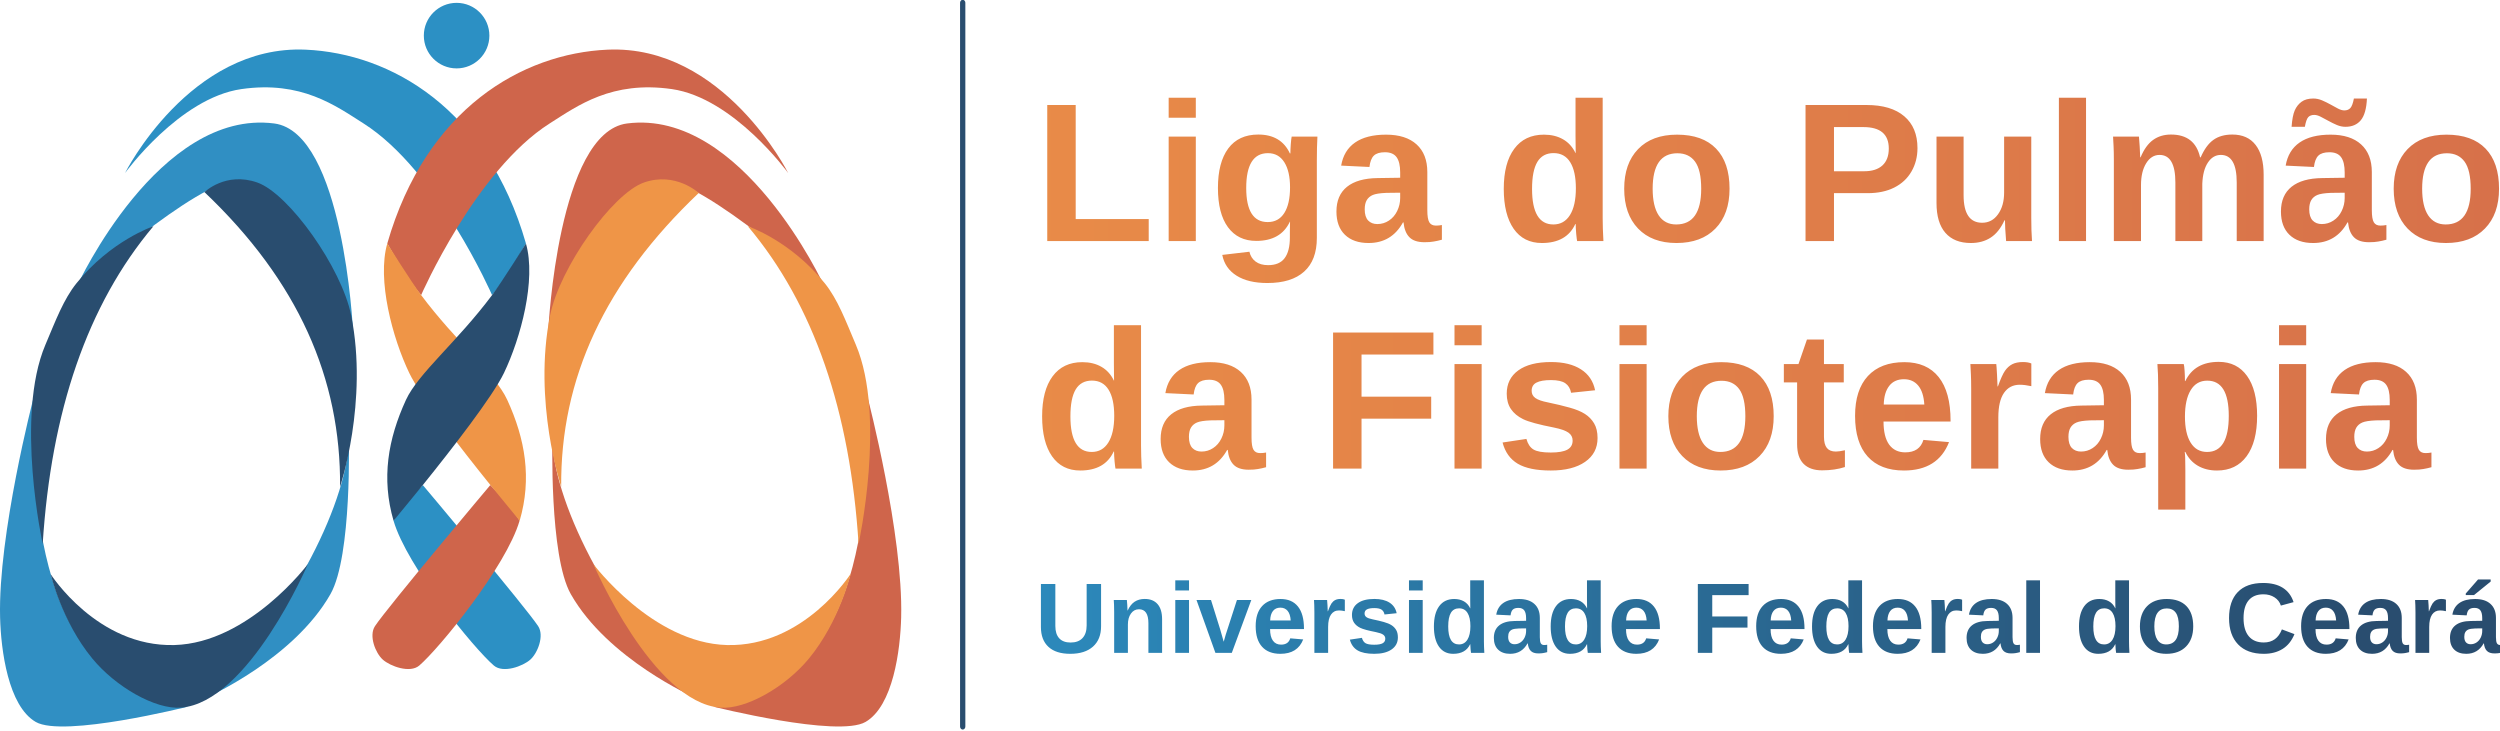
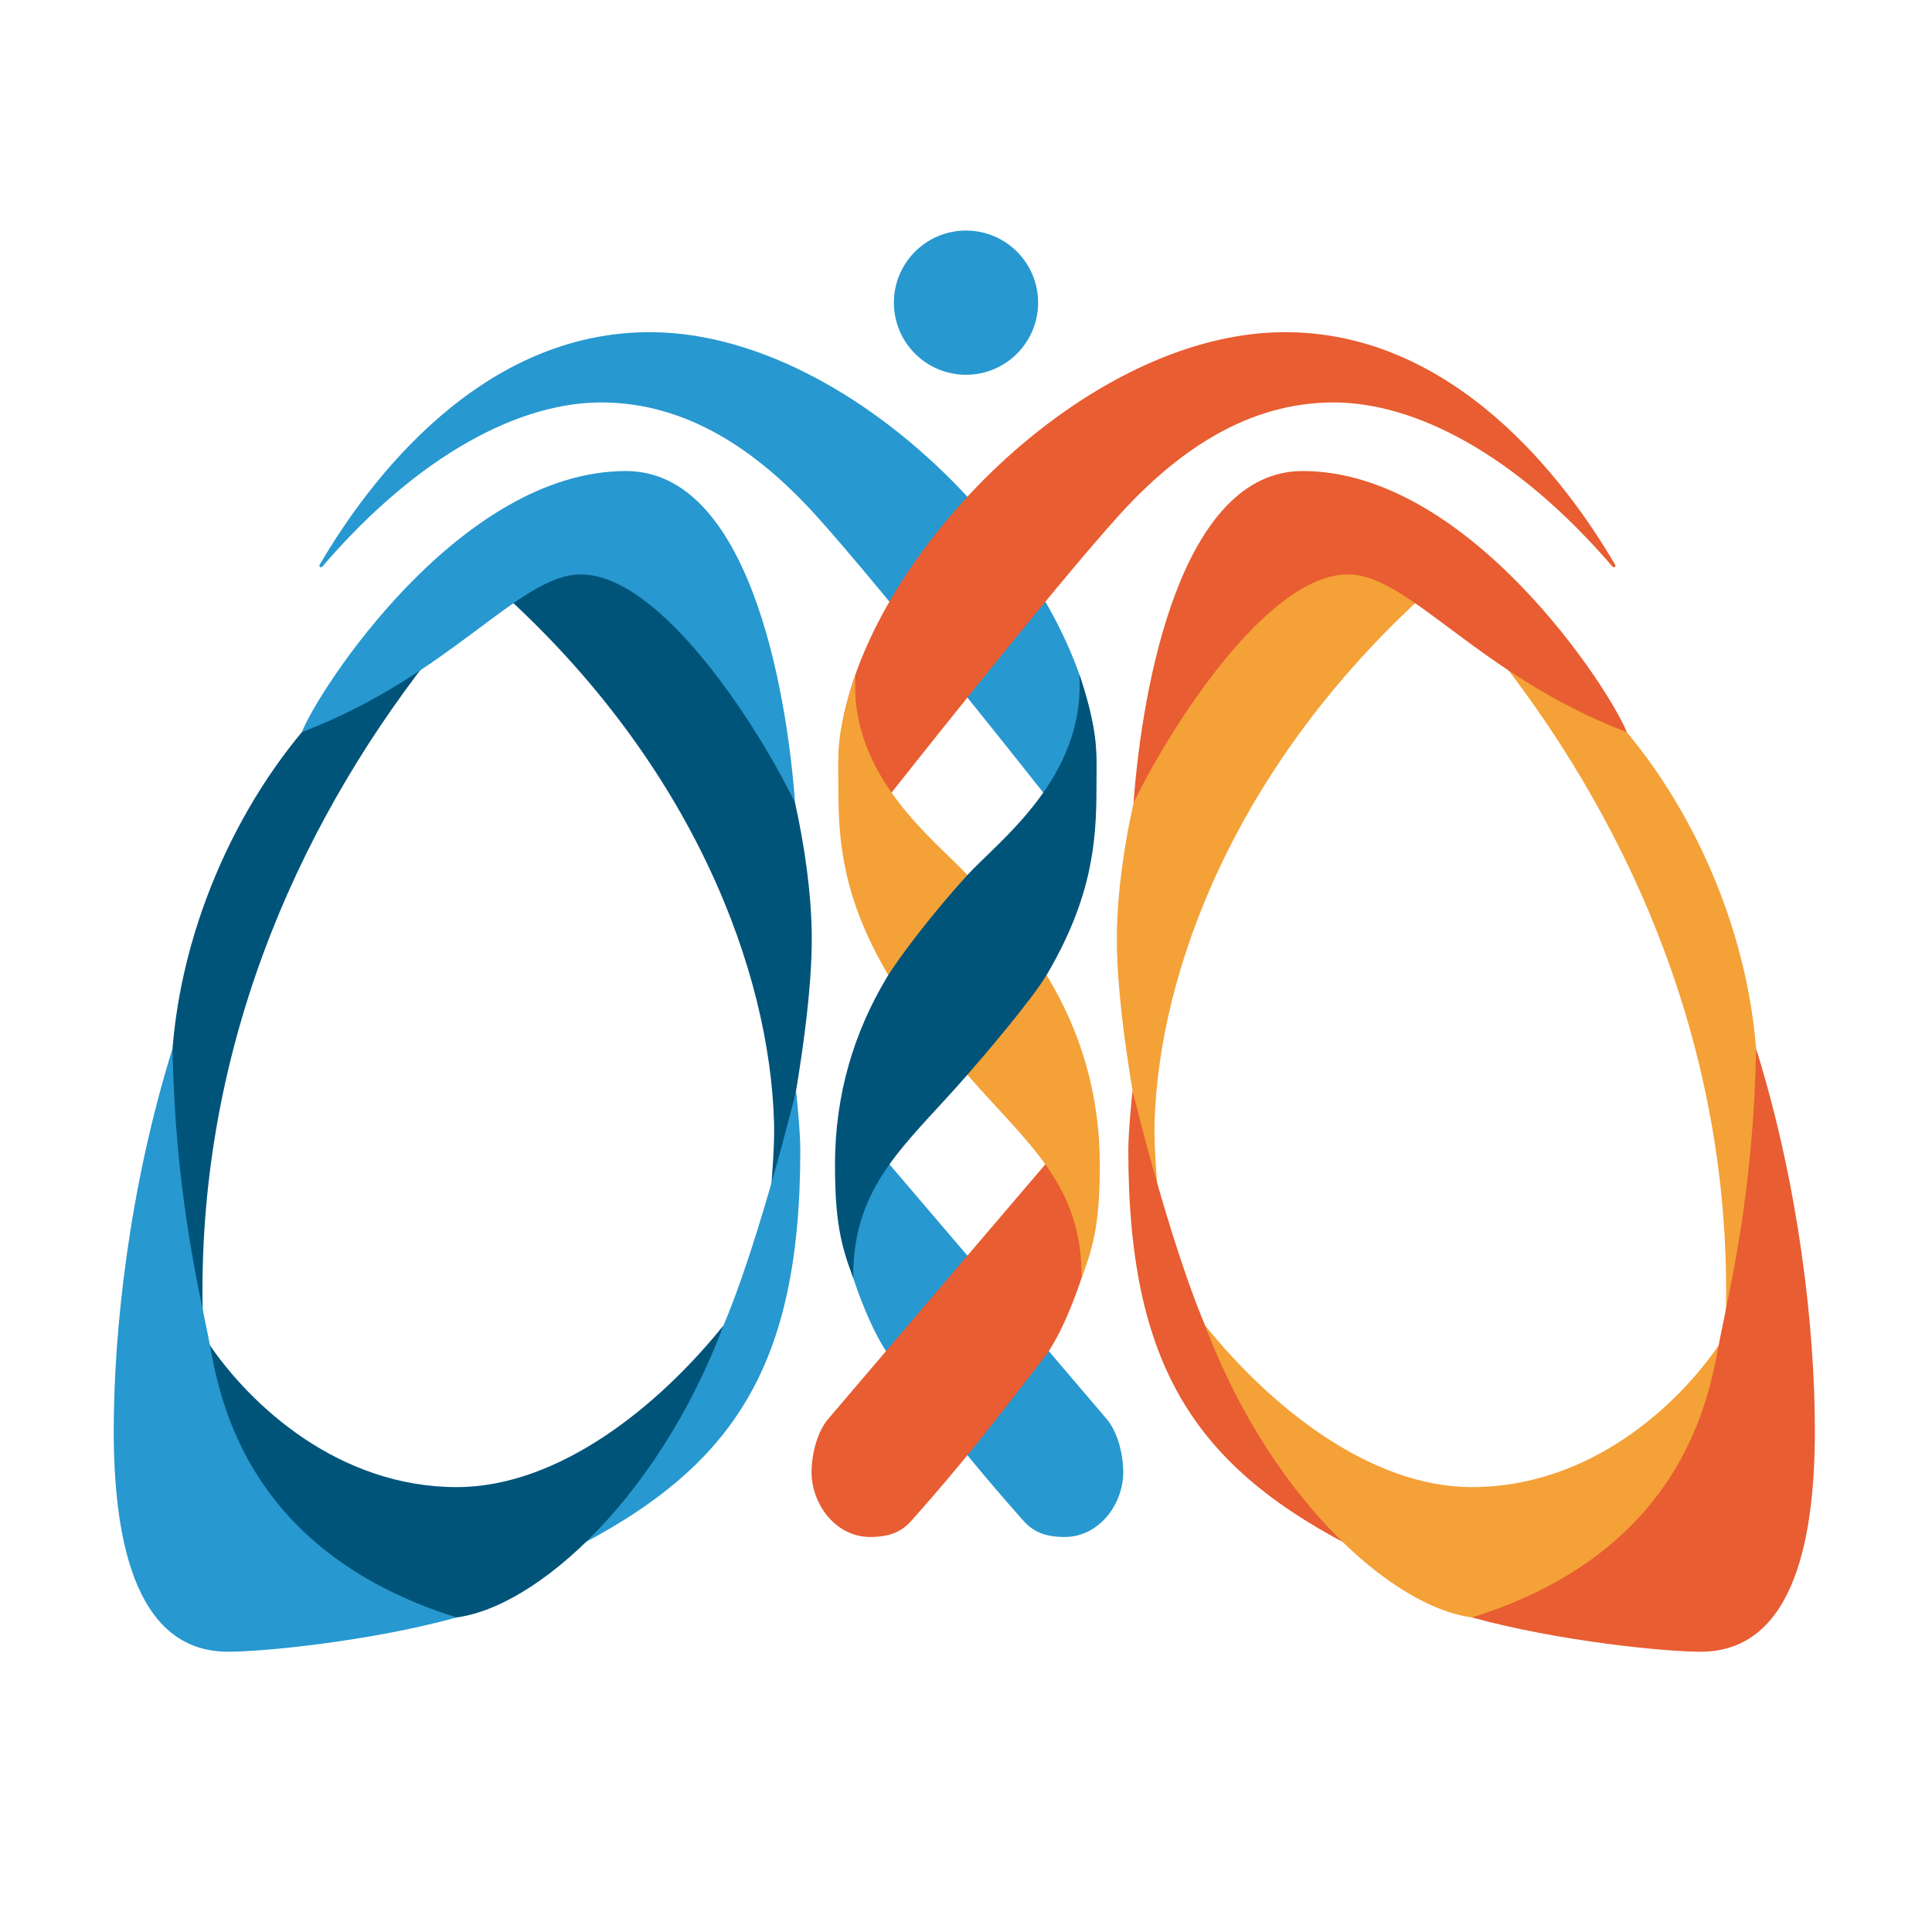
- <svg xmlns="http://www.w3.org/2000/svg" width="100%" height="100%" viewBox="0 0 1825 533" version="1.1" xml:space="preserve" style="fill-rule:evenodd;clip-rule:evenodd;stroke-linecap:round;stroke-linejoin:round;stroke-miterlimit:1.5;">
-   <g transform="matrix(1,0,0,1,-557.1463,-778.4193)">
-     <g transform="matrix(1,0,0,1,-504.4412,-99.23203)">
-       <g transform="matrix(2.658838,0,0,2.658838,-1734.127,-937.914)">
-         <text x="1335.366px" y="749.033px" style="font-family:'Arial-BoldMT', 'Arial', sans-serif;font-weight:700;font-size:54.315px;fill:url(#_Linear1);">Liga do Pulmão</text>
-         <text x="1335.366px" y="811.49px" style="font-family:'Arial-BoldMT', 'Arial', sans-serif;font-weight:700;font-size:54.315px;fill:url(#_Linear2);">da Fisioterapia</text>
-       </g>
-       <g transform="matrix(0.762226,0,0,0.762226,1066.313,783.2915)">
-         <text x="984.962px" y="749.033px" style="font-family:'Arial-BoldMT', 'Arial', sans-serif;font-weight:700;font-size:95.833px;fill:url(#_Linear3);">Universidade Federal do Ceará</text>
-       </g>
-       <g transform="matrix(0.855452,0,0,0.855452,559.3995,322.0301)">
-         <g>
-           <path d="M922.886,1093.898C934.289,1133.034 991.677,1203.099 1008.481,1217.456C1016.463,1224.275 1033.267,1218.016 1039.569,1212.415C1045.87,1206.813 1051.665,1192.022 1046.291,1183.848C1035.723,1167.774 947.843,1063.442 947.843,1063.442C935.605,1075.687 923.96,1091.01 922.886,1093.898Z" style="fill:rgb(44,144,196);" />
-           <path d="M1035.855,857.304C1002.71,741.903 920.325,695.132 847.931,691.889C748.941,687.455 693.725,797.189 693.725,797.189C693.725,797.189 740.131,733.11 793.039,725.528C844.185,718.198 873.327,739.645 897.26,754.844C960.475,794.986 1006.956,901.33 1006.956,901.33C1016.485,890.542 1028.421,870.802 1035.855,857.304Z" style="fill:rgb(44,144,196);" />
-           <g transform="matrix(-1,0,0,1,1953.298,0)">
-             <path d="M922.886,1093.898C934.289,1133.034 991.677,1203.099 1008.481,1217.456C1016.463,1224.275 1033.267,1218.016 1039.569,1212.415C1045.87,1206.813 1051.665,1192.022 1046.291,1183.848C1035.723,1167.774 947.843,1063.442 947.843,1063.442C935.605,1075.687 923.96,1091.01 922.886,1093.898Z" style="fill:rgb(207,101,75);" />
-           </g>
-           <g transform="matrix(-1,0,0,1,1953.374,-0.000013)">
-             <path d="M1035.85,857.304C1002.704,741.903 920.325,695.132 847.931,691.889C748.941,687.455 693.725,797.189 693.725,797.189C693.725,797.189 740.131,733.11 793.039,725.528C844.185,718.198 873.327,739.645 897.26,754.844C960.475,794.986 1006.956,901.33 1006.956,901.33C1016.485,890.542 1028.415,870.802 1035.85,857.304Z" style="fill:rgb(207,101,75);" />
-           </g>
-           <g transform="matrix(-1,0,0,1,1953.38,0)">
-             <path d="M1006.956,901.33C977.06,941.323 943.822,968.216 933.458,990.791C918.132,1024.177 912.339,1057.699 922.886,1093.898L947.843,1063.442C972.327,1033.059 1007.364,988.073 1017.095,967.803C1031.385,938.04 1044.759,888.302 1035.855,857.304C1035.855,857.304 1015.679,889.662 1006.956,901.33Z" style="fill:rgb(239,149,71);" />
-           </g>
-           <path d="M1006.956,901.33C977.06,941.323 943.822,968.216 933.458,990.791C918.132,1024.177 912.339,1057.699 922.886,1093.898L947.843,1063.442C972.327,1033.059 1007.364,988.073 1017.095,967.803C1031.385,938.04 1044.759,888.302 1035.855,857.304C1035.855,857.304 1015.679,889.662 1006.956,901.33Z" style="fill:rgb(41,77,111);" />
-           <g transform="matrix(1.322995,0,0,1.322995,399.1174,-164.6858)">
-             <circle cx="436.562" cy="638.395" r="21.139" style="fill:rgb(44,144,196);" />
-           </g>
-         </g>
-         <g transform="matrix(1,0,0,1,-17.50982,0)">
-           <path d="M633.11,989.186C633.11,989.186 602.821,1105.626 604.632,1176.295C605.35,1204.356 611.518,1251.878 635.024,1265.558C658.53,1279.238 764.94,1252.524 764.94,1252.524C662.163,1237.779 629.417,1136.1 633.11,989.186Z" style="fill:rgb(48,143,195);" />
-           <g transform="matrix(1,0,0,1.016255,0,-16.61076)">
-             <path d="M902.208,1022.303C902.775,1072.295 855.991,1169.841 780.917,1241.132C780.917,1241.132 855.037,1209.014 886.566,1154.313C905.073,1122.203 902.208,1022.303 902.208,1022.303Z" style="fill:rgb(48,143,195);" />
-           </g>
-           <path d="M867.285,1130.882C867.285,1130.882 816.849,1198.228 753.361,1199.953C687.49,1201.744 647.809,1139.475 647.809,1139.475C647.809,1139.475 657.088,1179.625 683.396,1211.536C703.275,1235.649 737.017,1255.009 758.907,1253.382C816.611,1249.093 867.285,1130.882 867.285,1130.882Z" style="fill:rgb(41,77,111);" />
-           <path d="M905.696,930.418C905.696,930.418 897.496,762.415 838.523,754.86C740.095,742.25 670.665,892.82 670.665,892.82C669.15,897.668 772.058,803.007 808.522,803.119C843.872,803.227 905.696,930.418 905.696,930.418Z" style="fill:rgb(48,143,195);" />
-           <path d="M779.034,813.456C859.013,889.403 895.529,972.506 894.747,1064.972C894.747,1064.972 919.064,992.104 904.213,918.587C895.988,877.874 851.111,814.81 824.211,805.29C797.201,795.732 779.034,813.456 779.034,813.456Z" style="fill:rgb(41,77,111);" />
-           <path d="M640.986,1113.665C648.188,1000.692 678.949,909.635 735.479,842.548C735.479,842.548 699.056,854.776 669.839,891.207C658.716,905.077 652.213,922.704 643.294,943.722C617.197,1005.223 640.986,1113.665 640.986,1113.665Z" style="fill:rgb(41,77,111);" />
-         </g>
-         <g transform="matrix(-1,0,0,1,1960.689,0)">
-           <path d="M633.11,989.186C633.11,989.186 602.821,1105.626 604.632,1176.295C605.35,1204.356 611.518,1251.878 635.024,1265.558C658.53,1279.238 764.94,1252.524 764.94,1252.524C662.163,1237.779 629.417,1136.1 633.11,989.186Z" style="fill:rgb(207,101,75);" />
-           <g transform="matrix(1,0,0,1.016255,0,-16.61076)">
-             <path d="M902.208,1022.303C902.775,1072.295 855.991,1169.841 780.917,1241.132C780.917,1241.132 855.037,1209.014 886.566,1154.313C905.073,1122.203 902.208,1022.303 902.208,1022.303Z" style="fill:rgb(207,101,75);" />
-           </g>
-           <path d="M867.285,1130.882C867.285,1130.882 816.849,1198.228 753.361,1199.953C687.49,1201.744 647.524,1138.884 647.524,1138.884C647.524,1138.884 657.088,1179.625 683.396,1211.536C703.275,1235.649 737.017,1255.009 758.907,1253.382C816.611,1249.093 867.285,1130.882 867.285,1130.882Z" style="fill:rgb(239,149,71);" />
-           <path d="M905.696,930.418C905.696,930.418 897.496,762.415 838.523,754.86C740.095,742.25 670.665,892.82 670.665,892.82C669.15,897.668 772.058,803.007 808.522,803.119C843.872,803.227 905.696,930.418 905.696,930.418Z" style="fill:rgb(207,101,75);" />
-           <path d="M777.374,814.178C857.353,890.125 895.529,972.506 894.747,1064.972C894.747,1064.972 919.064,992.104 904.213,918.587C895.988,877.874 851.111,814.81 824.211,805.29C797.201,795.732 777.374,814.178 777.374,814.178Z" style="fill:rgb(239,149,71);" />
-           <path d="M640.986,1113.665C648.188,1000.692 678.949,909.635 735.479,842.548C735.479,842.548 699.056,854.776 669.839,891.207C658.716,905.077 652.213,922.704 643.294,943.722C617.197,1005.223 640.986,1113.665 640.986,1113.665Z" style="fill:rgb(239,149,71);" />
-         </g>
-       </g>
-       <g transform="matrix(1,0,0,1.154102,504.4412,-102.4506)">
-         <path d="M1259.92,851.038L1259.92,1308.758" style="fill:none;stroke:rgb(41,77,111);stroke-width:3.86px;" />
-       </g>
-     </g>
+ <svg xmlns="http://www.w3.org/2000/svg" width="100%" height="100%" viewBox="0 0 1000 1000" version="1.1" xml:space="preserve" style="fill-rule:evenodd;clip-rule:evenodd;stroke-linecap:round;stroke-linejoin:round;stroke-miterlimit:1.5;">
+   <g transform="matrix(0.988844,0,0,0.988844,5.578069,1.747706)">
+     <circle cx="500" cy="156.659" r="37.744" style="fill:rgb(39,152,208);" />
  </g>
-   <defs>
-     <linearGradient id="_Linear1" x1="0" y1="0" x2="1" y2="0" gradientUnits="userSpaceOnUse" gradientTransform="matrix(740.0879,0,0,217.2628,1180.816,770.9095)">
-       <stop offset="0" style="stop-color:rgb(239,149,71);stop-opacity:1" />
-       <stop offset="1" style="stop-color:rgb(207,101,75);stop-opacity:1" />
-     </linearGradient>
-     <linearGradient id="_Linear2" x1="0" y1="0" x2="1" y2="0" gradientUnits="userSpaceOnUse" gradientTransform="matrix(740.0879,0,0,217.2628,1180.816,770.9095)">
-       <stop offset="0" style="stop-color:rgb(239,149,71);stop-opacity:1" />
-       <stop offset="1" style="stop-color:rgb(207,101,75);stop-opacity:1" />
-     </linearGradient>
-     <linearGradient id="_Linear3" x1="0" y1="0" x2="1" y2="0" gradientUnits="userSpaceOnUse" gradientTransform="matrix(1395.994,0,0,70.93913,841.3755,714.7337)">
-       <stop offset="0" style="stop-color:rgb(44,144,196);stop-opacity:1" />
-       <stop offset="1" style="stop-color:rgb(41,77,111);stop-opacity:1" />
-     </linearGradient>
-   </defs>
+   <g transform="matrix(1,0,0,1,-2.452997,0)">
+     <path d="M261.834,306.351C361.457,396.313 400.867,502.91 403.102,581.002C403.692,601.595 398.835,642.644 398.835,642.644C398.835,642.644 423.311,540.902 422.611,483.587C422.075,439.778 408.63,386.119 395.322,355.192C378.199,321.407 316.752,273.108 316.752,273.108C316.752,273.108 280.365,290.075 261.834,306.351Z" style="fill:rgb(0,84,122);" />
+   </g>
+   <path d="M414.241,595.258C414.241,585.002 412.05,564.584 412.05,564.584C412.05,564.584 389.441,657.89 368.593,698.82C347.817,739.607 265.28,807.723 284.142,807.723C376.149,764.116 414.241,712.598 414.241,595.258Z" style="fill:rgb(39,152,208);" />
+   <path d="M107.125,694.073C129.986,728.44 176.088,769.721 236.365,769.721C289.545,769.721 341.215,727.466 374.505,685.995C339.594,778.892 271.841,837.656 229.583,837.656C191.894,837.656 119.419,812.199 119.419,812.199C119.419,812.199 99.305,711.063 107.125,694.073Z" style="fill:rgb(0,84,122);" />
+   <path d="M164.937,369.044C121.868,415.596 91.189,484.83 88.647,553.814C87.158,594.215 86.894,675.088 86.894,675.088C86.894,675.088 97.702,678.363 104.932,680.114C101.763,546.251 152.317,430.393 222.085,340.936C198.12,350.97 179.7,353.087 164.937,369.044Z" style="fill:rgb(0,84,122);" />
+   <g transform="matrix(1,0,0,1,-2.452997,0)">
+     <path d="M91.745,542.765C69.377,614.501 61.324,688.352 61.324,740.523C61.324,792.694 70.712,854.931 120.48,854.931C139.253,854.931 194.501,849.428 238.786,837.188C124.882,801.584 115.103,716.14 110.364,692.37C104.63,663.605 93.145,616.091 91.745,542.765Z" style="fill:rgb(39,152,208);" />
+   </g>
+   <g transform="matrix(1,0,0,1,-2.452997,0)">
+     <path d="M158.698,378.947C166.84,357.854 240.099,243.807 326.453,243.807C389.445,243.807 409.508,354.708 413.989,415.607C395.713,377.574 344.945,297.312 303.034,297.312C271.237,297.312 235.641,349.657 158.698,378.947Z" style="fill:rgb(39,152,208);" />
+   </g>
+   <g transform="matrix(-1,0,0,1,1000.705,0)">
+     <path d="M261.834,306.351C361.457,396.313 400.867,502.91 403.102,581.002C403.692,601.595 398.835,642.644 398.835,642.644C398.835,642.644 423.311,540.902 422.611,483.587C422.075,439.778 408.63,386.119 395.322,355.192C378.199,321.407 316.752,273.108 316.752,273.108C316.752,273.108 280.365,290.075 261.834,306.351Z" style="fill:rgb(244,161,56);" />
+   </g>
+   <g transform="matrix(-1,0,0,1,998.2517,0)">
+     <path d="M414.241,595.258C414.241,585.002 412.05,564.584 412.05,564.584C412.05,564.584 389.441,657.89 368.593,698.82C347.817,739.607 265.28,807.723 284.142,807.723C376.149,764.116 414.241,712.598 414.241,595.258Z" style="fill:rgb(232,93,49);" />
+   </g>
+   <g transform="matrix(-1,0,0,1,998.2517,0)">
+     <path d="M107.125,694.073C129.986,728.44 176.088,769.721 236.365,769.721C289.545,769.721 341.215,727.466 374.505,685.995C339.594,778.892 271.841,837.656 229.583,837.656C191.894,837.656 119.419,812.199 119.419,812.199C119.419,812.199 99.305,711.063 107.125,694.073Z" style="fill:rgb(244,161,56);" />
+   </g>
+   <g transform="matrix(-1,0,0,1,998.2517,0)">
+     <path d="M164.937,369.044C121.868,415.596 91.189,484.83 88.647,553.814C87.158,594.215 86.894,675.088 86.894,675.088C86.894,675.088 97.702,678.363 104.932,680.114C101.763,546.251 152.317,430.393 222.085,340.936C198.12,350.97 179.7,353.087 164.937,369.044Z" style="fill:rgb(244,161,56);" />
+   </g>
+   <g transform="matrix(-1,0,0,1,1000.705,0)">
+     <path d="M91.745,542.765C69.377,614.501 61.324,688.352 61.324,740.523C61.324,792.694 70.712,854.931 120.48,854.931C139.253,854.931 194.501,849.428 238.786,837.188C124.882,801.584 115.103,716.14 110.364,692.37C104.63,663.605 93.145,616.091 91.745,542.765Z" style="fill:rgb(232,93,49);" />
+   </g>
+   <g transform="matrix(-1,0,0,1,1000.705,0)">
+     <path d="M158.698,378.947C166.84,357.854 240.099,243.807 326.453,243.807C389.445,243.807 409.508,354.708 413.989,415.607C395.713,377.574 344.945,297.312 303.034,297.312C271.237,297.312 235.641,349.657 158.698,378.947Z" style="fill:rgb(232,93,49);" />
+   </g>
+   <path d="M166.149,292.785C191.713,249.067 249.603,171.936 337.722,172.777C450.184,173.85 572.725,311.455 566.463,402.849C559.25,414.101 542.403,411.965 542.403,411.965C542.403,411.965 457.111,303.79 422.492,265.72C392.391,232.619 355.875,207.465 311.135,207.465C269.246,207.465 216.713,233.896 166.149,292.785Z" style="fill:rgb(39,152,208);stroke:rgb(39,152,208);stroke-width:1.67px;" />
+   <path d="M457.006,598.69C457.006,598.69 553.355,711.554 572.821,734.495C579.163,741.97 581.407,754.475 581.407,761.828C581.407,778.586 568.955,795.54 550.99,795.54C540.622,795.54 534.577,792.608 529.637,787.046C502.469,756.457 487.645,737.17 459.396,700.538C445.053,679.299 435.883,642.05 435.883,642.05L457.006,598.69Z" style="fill:rgb(39,152,208);" />
+   <g transform="matrix(-1,0,0,1,1001.455,0)">
+     <path d="M166.149,292.785C191.713,249.067 249.603,171.936 337.722,172.777C450.184,173.85 572.725,311.455 566.463,402.849C559.25,414.101 542.403,411.965 542.403,411.965C542.403,411.965 457.111,303.79 422.492,265.72C392.391,232.619 355.875,207.465 311.135,207.465C269.246,207.465 216.713,233.896 166.149,292.785Z" style="fill:rgb(232,93,49);stroke:rgb(232,93,49);stroke-width:1.67px;" />
+   </g>
+   <g transform="matrix(-1,0,0,1,1001.455,0)">
+     <path d="M457.006,598.69C457.006,598.69 553.355,711.554 572.821,734.495C579.163,741.97 581.407,754.475 581.407,761.828C581.407,778.586 568.955,795.54 550.99,795.54C540.622,795.54 534.577,792.608 529.637,787.046C502.469,756.457 487.645,737.17 459.396,700.538C445.053,679.299 435.883,642.05 435.883,642.05L457.006,598.69Z" style="fill:rgb(232,93,49);" />
+   </g>
+   <g transform="matrix(-1,0,0,1,1001.455,0)">
+     <path d="M441.628,661.454C434.997,644.15 432.191,631.261 432.191,602.846C432.191,566.314 442.13,534.087 459.017,505.945C465.608,494.961 484.084,471.15 500.475,453.184C516.865,435.217 562.288,402.162 558.623,348.945C568.843,380.145 567.527,388.265 567.527,408.41C567.527,436.044 565.015,464.93 542.074,504.062C534.227,517.447 508.854,546.978 500,557.125C469.326,592.28 441.245,613.256 441.628,661.454Z" style="fill:rgb(244,161,56);" />
+   </g>
+   <path d="M441.628,661.454C434.997,644.15 432.191,631.261 432.191,602.846C432.191,566.314 442.13,534.087 459.017,505.945C465.608,494.961 484.084,471.15 500.475,453.184C516.865,435.217 562.288,402.162 558.623,348.945C568.843,380.145 567.527,388.265 567.527,408.41C567.527,436.044 565.015,464.93 542.074,504.062C534.227,517.447 508.854,546.978 500,557.125C469.326,592.28 441.245,613.256 441.628,661.454Z" style="fill:rgb(0,84,122);" />
</svg>
